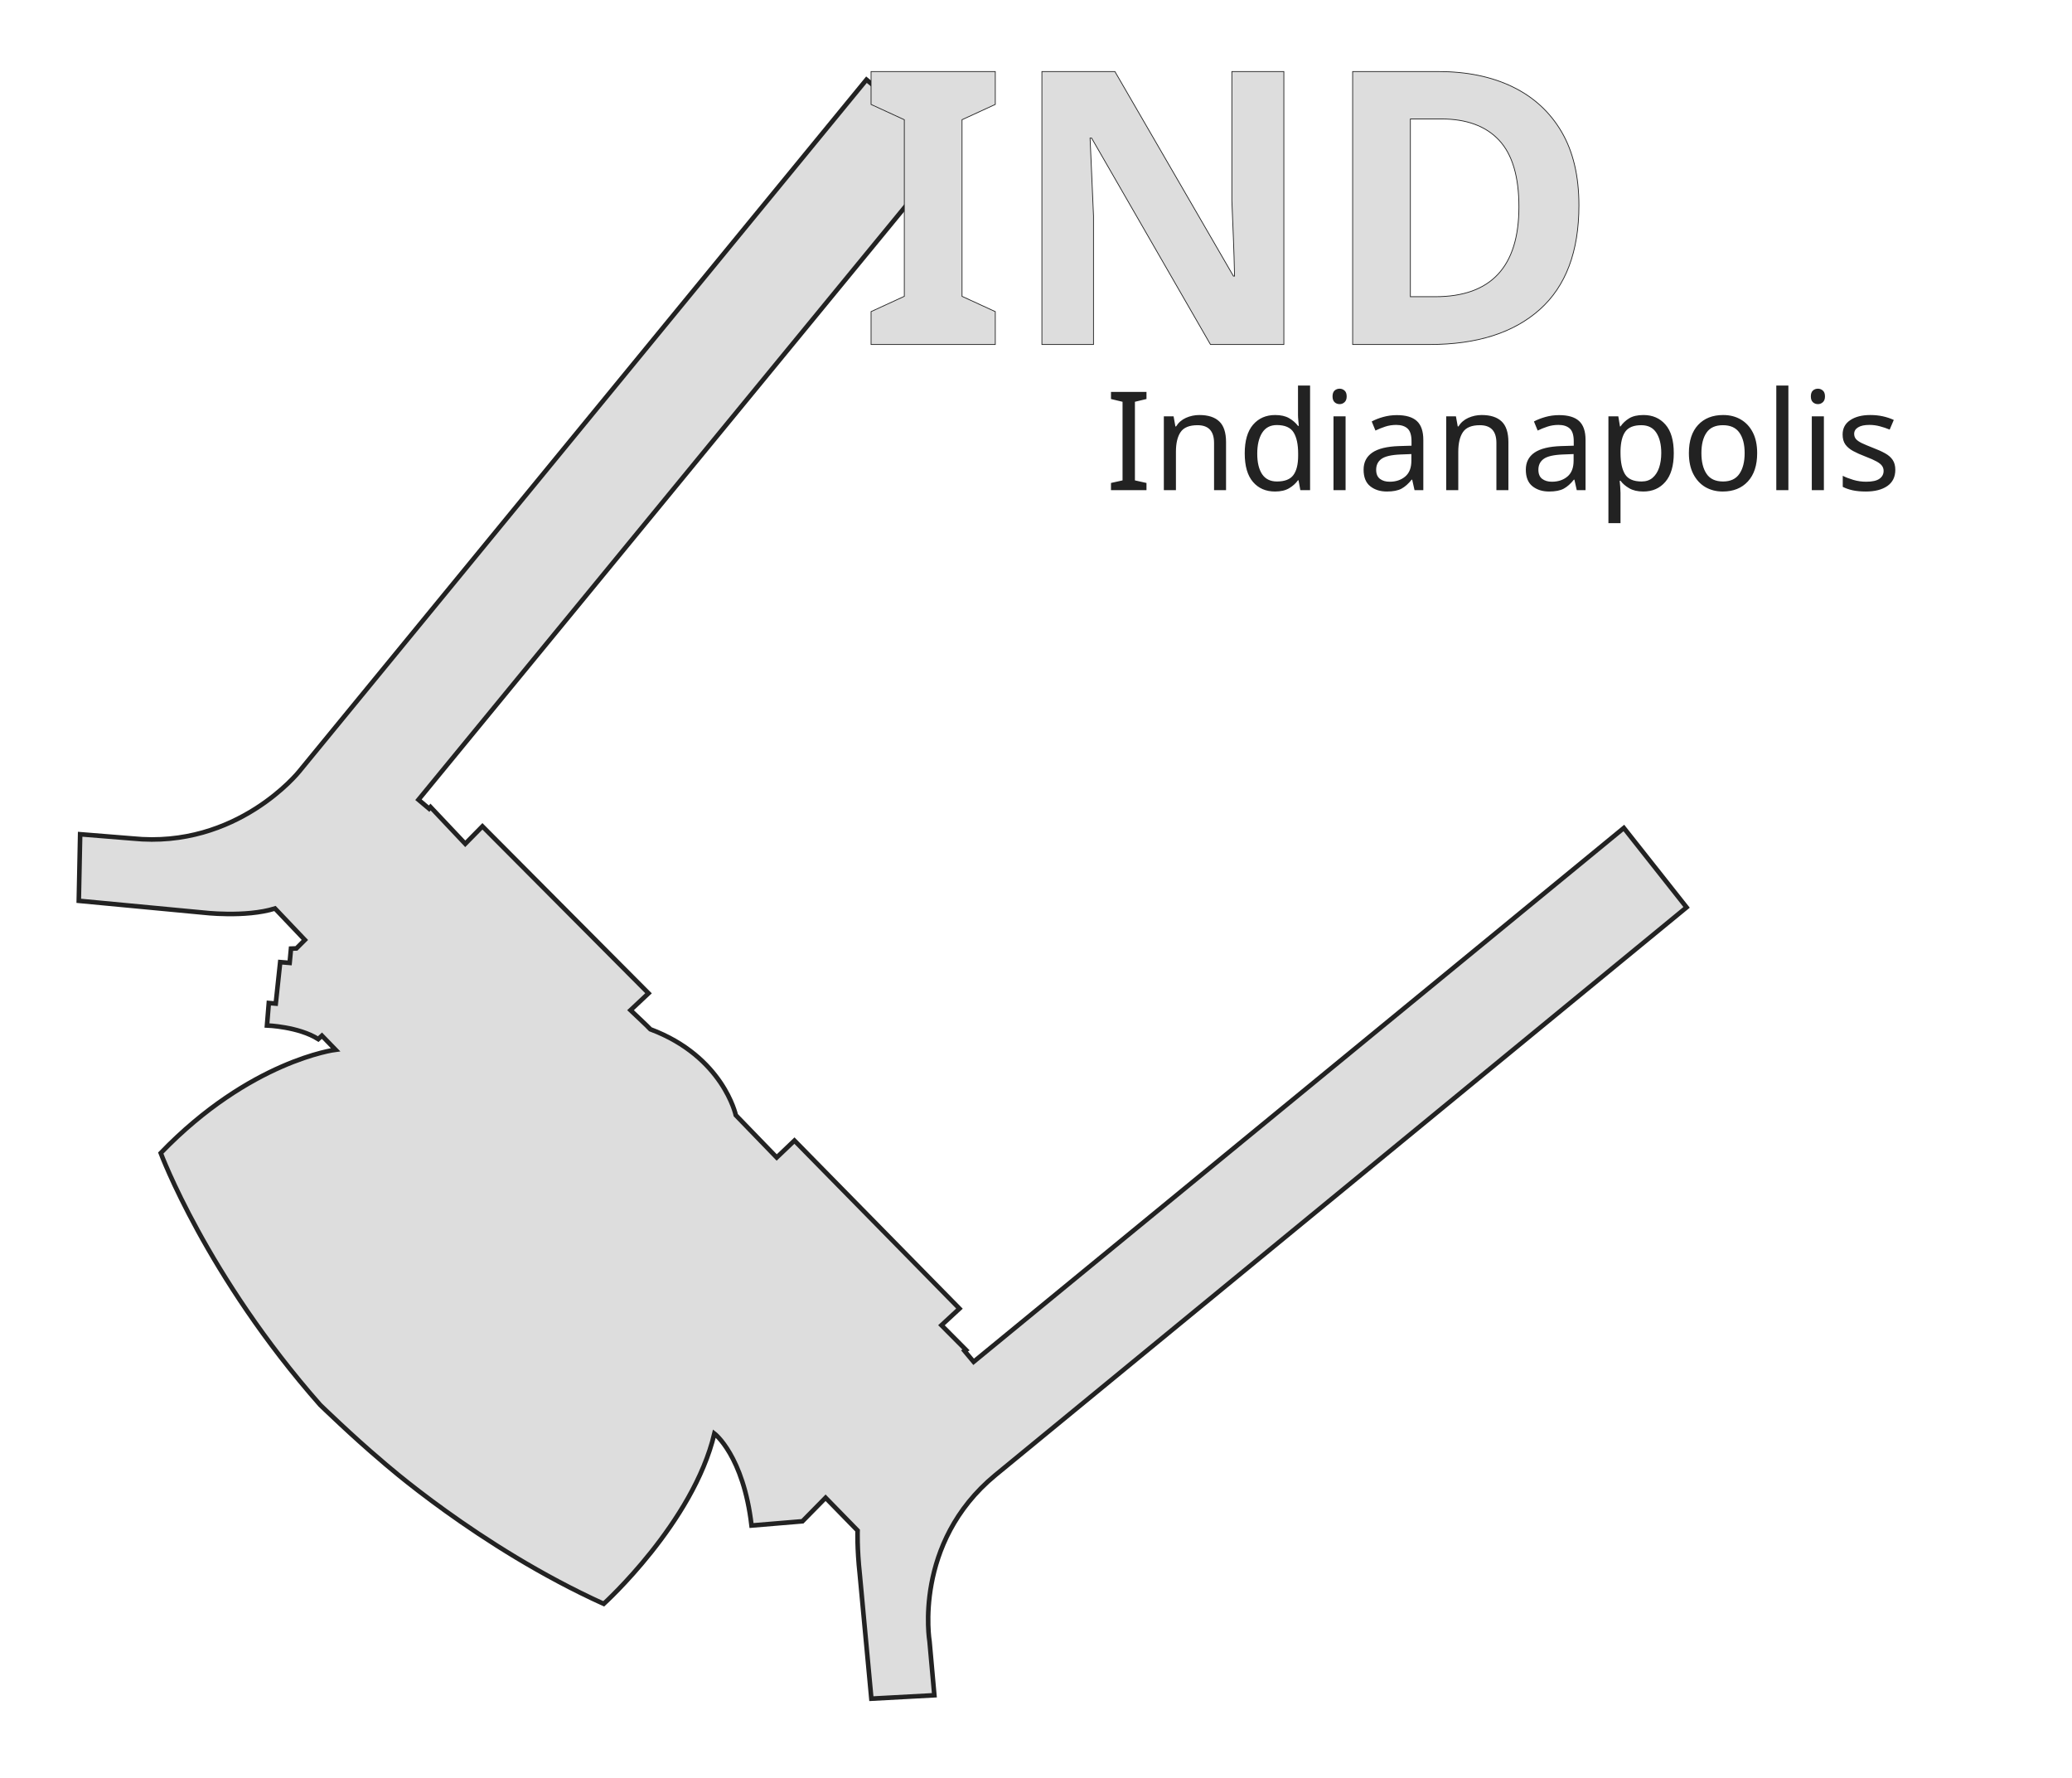
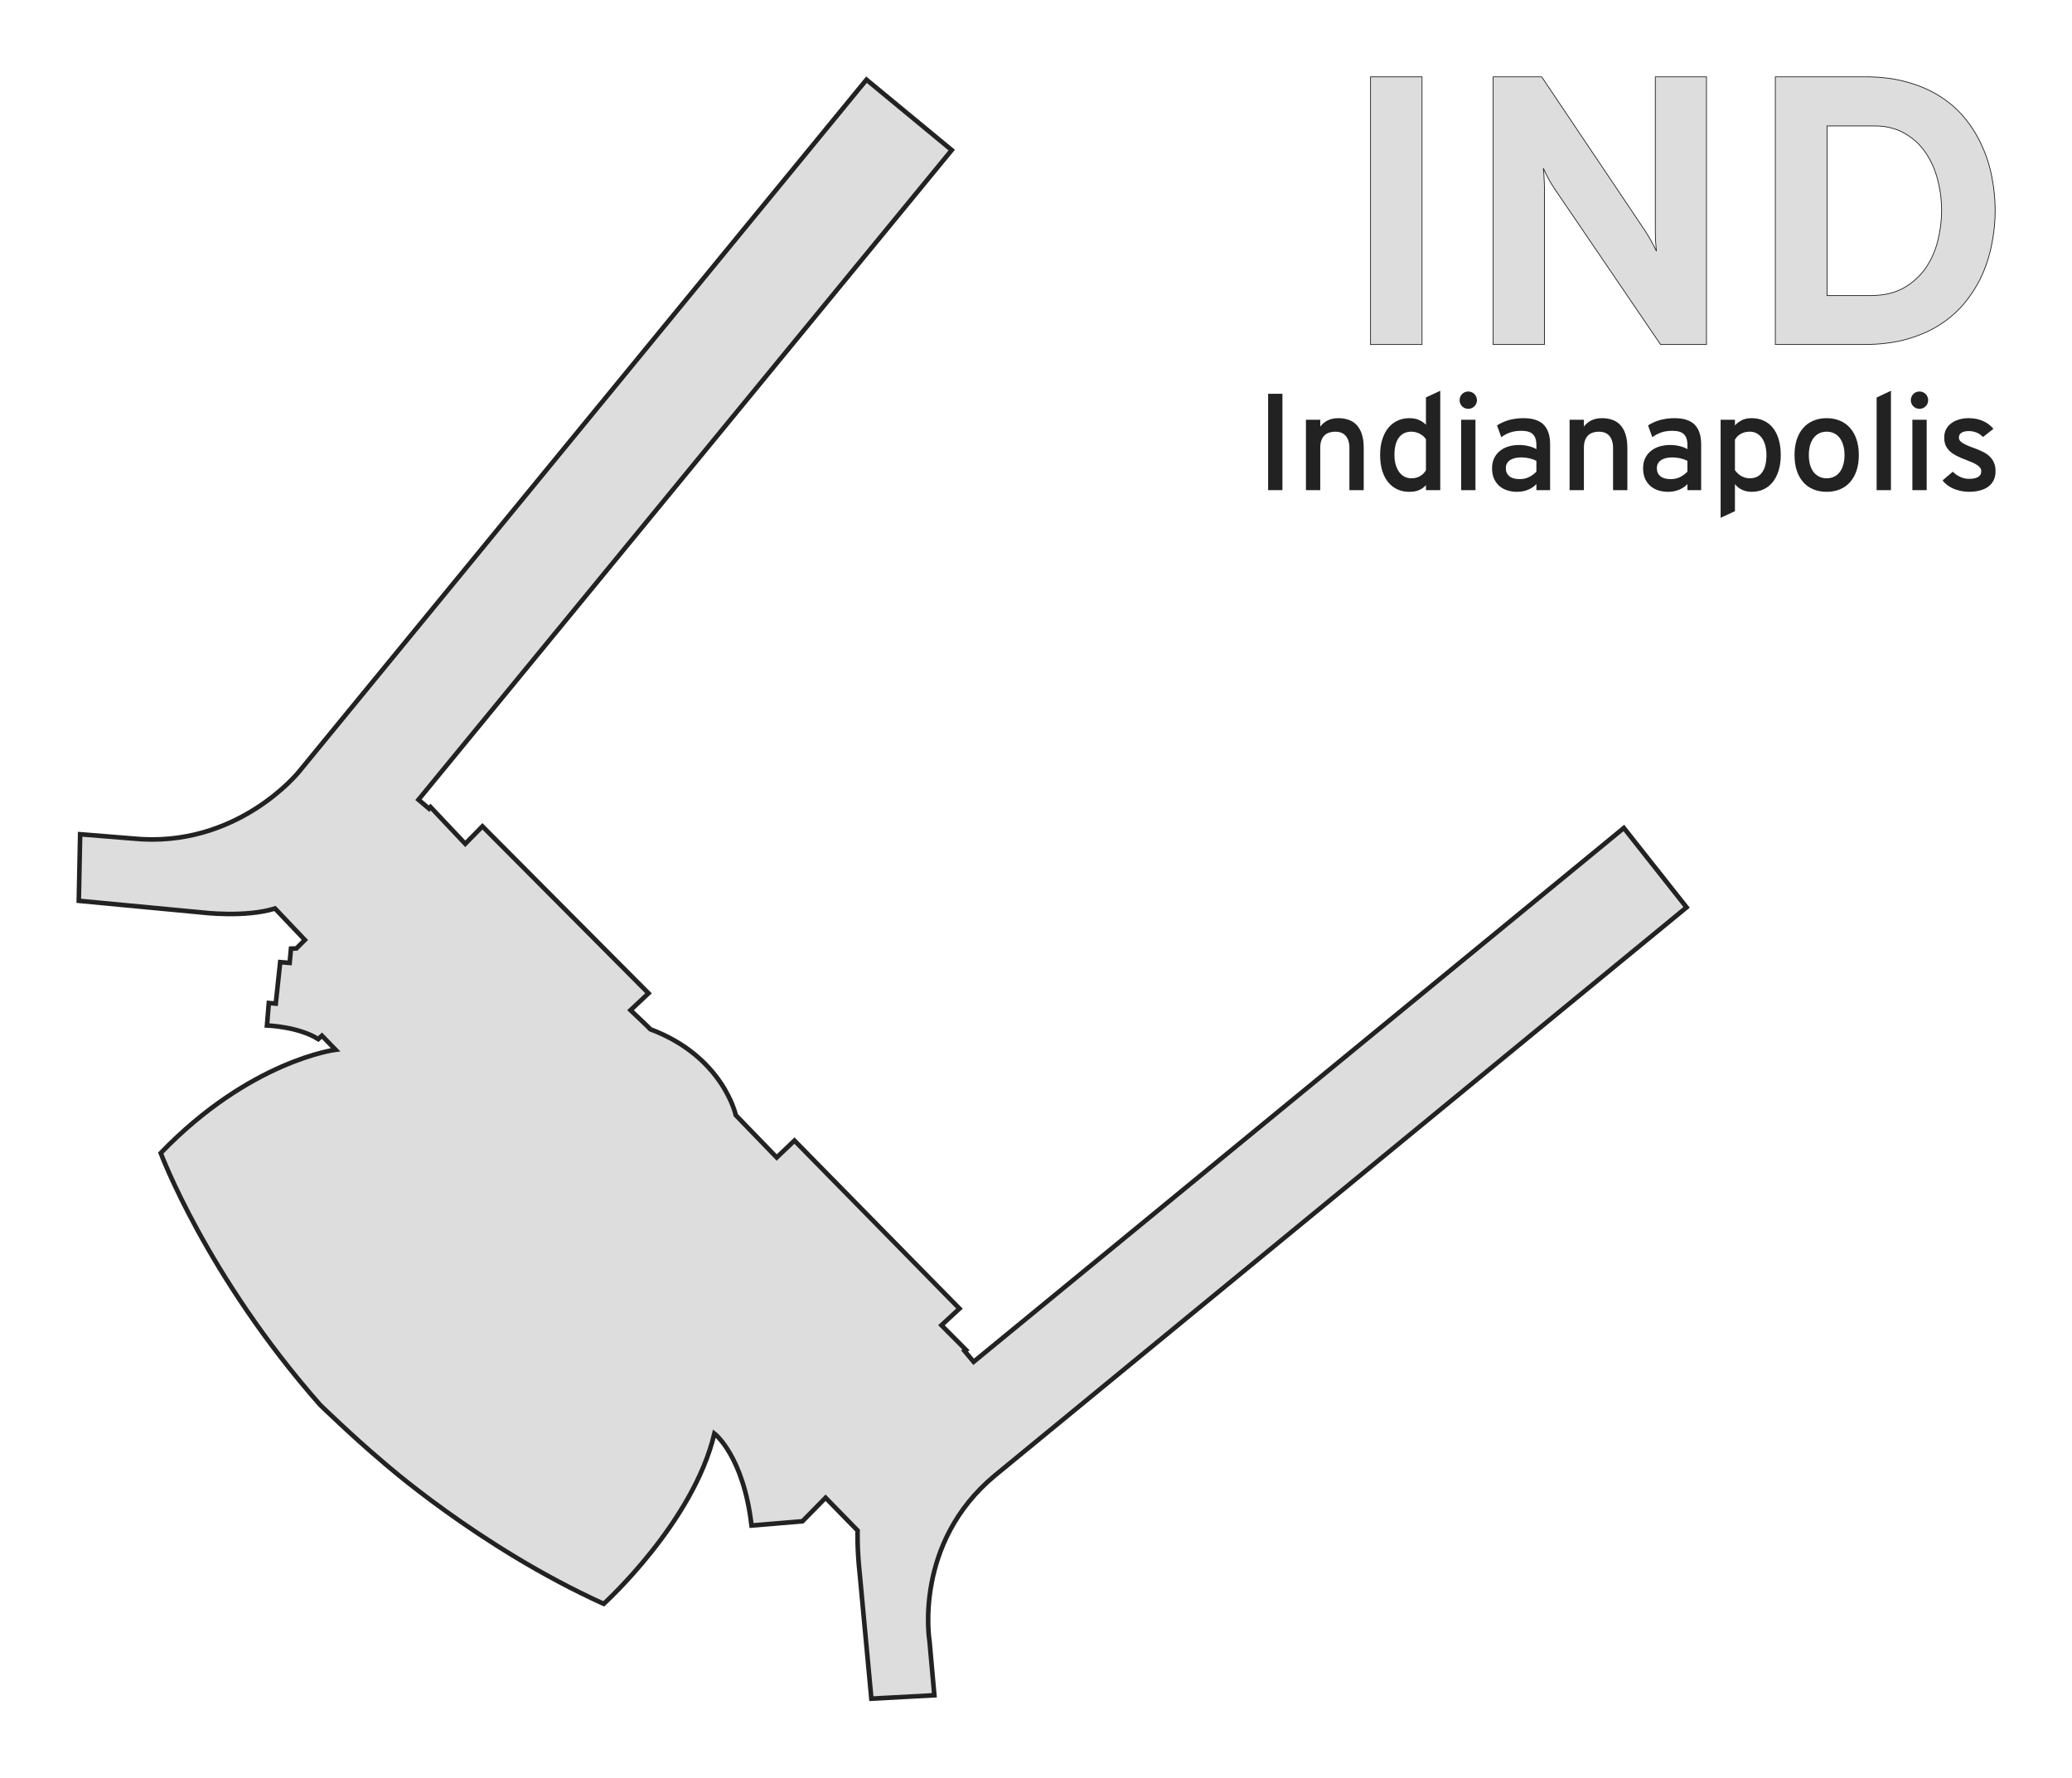
<svg xmlns="http://www.w3.org/2000/svg" width="677.622" height="581.248" viewBox="0 0 677.622 581.248" id="svg2" version="1.1">
  <defs id="defs4" />
  <g id="layer2" transform="translate(-1121.578,-1141.379)">
    <path style="fill:#dddddd;fill-opacity:1;fill-rule:evenodd;stroke:#222222;stroke-width:1.5;stroke-linecap:butt;stroke-linejoin:miter;stroke-miterlimit:4;stroke-dasharray:none;stroke-opacity:1" d="m 1258.435,1402.882 174.392,-212.424 -27.878,-23.021 -185.536,226.224 c 0,0 -20.239,25.388 -54.513,21.898 l -17.111,-1.383 -0.446,21.764 40.495,3.835 c 0,0 13.959,1.706 23.672,-1.321 l 9.776,10.281 -2.775,2.775 -1.766,0.063 -0.442,4.667 -3.091,-0.252 -1.451,13.56 -2.271,-0.189 -0.603,7.343 c 0,0 10.302,0.357 16.769,4.46 l 1.204,-1.115 4.46,4.594 c 0,0 -27.941,3.479 -57.175,33.783 0,0 14.94,40.161 52.135,82.351 0,0 10.704,10.391 20.025,18.241 0,0 31.712,28.236 72.709,46.811 0,0 29.284,-26.474 36.2,-55.686 0,0 9.495,7.247 12.144,30.079 l 16.651,-1.388 7.569,-7.695 10.47,10.722 c 0,0 -0.228,5.654 0.708,14.306 l 3.791,40.673 20.604,-1.115 -1.578,-17.599 c 0,0 -5.494,-32.07 21.507,-54.367 l 226.074,-185.677 -20.515,-25.956 -212.644,174.558 -2.988,-3.568 0.491,-0.312 -8.028,-8.072 5.887,-5.441 -53.964,-54.945 -5.798,5.53 -13.38,-13.825 c 0,0 -4.103,-19.177 -27.919,-28.097 -0.357,-0.446 -6.511,-6.244 -6.511,-6.244 l 5.887,-5.53 -54.321,-54.588 -5.619,5.708 -11.35,-12.019 -0.468,0.535 z" id="path4148" />
  </g>
  <g id="layer3" transform="translate(1.2660546e-5,-2.390918e-5)">
    <g id="g4161" transform="translate(144.4318,-56.38393)">
-       <text id="text4151" y="169.033" x="404.061" style="font-style:normal;font-variant:normal;font-weight:bold;font-stretch:normal;font-size:125px;line-height:110%;font-family:Overpass;-inkscape-font-specification:'Overpass, Bold';text-align:center;letter-spacing:0px;word-spacing:0px;writing-mode:lr-tb;text-anchor:middle;fill:#dddddd;fill-opacity:1;stroke:#222222;stroke-width:0.25;stroke-linecap:butt;stroke-linejoin:miter;stroke-miterlimit:4;stroke-dasharray:none;stroke-opacity:1" xml:space="preserve">
-         <tspan y="169.033" x="404.061" id="tspan4153">IND</tspan>
-         <tspan id="tspan4155" y="306.533" x="404.061" />
-       </text>
-       <text id="text4157" y="216.656" x="388.219" style="font-style:normal;font-variant:normal;font-weight:normal;font-stretch:normal;font-size:45px;line-height:110%;font-family:Overpass;-inkscape-font-specification:'Overpass, Normal';text-align:center;letter-spacing:0px;word-spacing:0px;writing-mode:lr-tb;text-anchor:middle;fill:#222222;fill-opacity:1;stroke:none;stroke-width:1px;stroke-linecap:butt;stroke-linejoin:miter;stroke-opacity:1" xml:space="preserve">
-         <tspan y="216.656" x="388.219" id="tspan4159">Indianapolis</tspan>
-       </text>
+       <g style="font-style:normal;font-variant:normal;font-weight:bold;font-stretch:normal;font-size:125px;line-height:110%;font-family:Overpass;-inkscape-font-specification:'Overpass, Bold';text-align:center;letter-spacing:0px;word-spacing:0px;writing-mode:lr-tb;text-anchor:middle;fill:#dddddd;fill-opacity:1;stroke:#222222;stroke-width:0.25;stroke-linecap:butt;stroke-linejoin:miter;stroke-miterlimit:4;stroke-dasharray:none;stroke-opacity:1" id="text4151">
+         <path d="m 303.78,169.033 0,-87.524 16.846,0 0,87.524 -16.846,0 z" style="" id="path4142" />
+         <path d="m 398.629,169.033 -34.729,-51.025 q -0.854,-1.282 -1.892,-3.113 -0.977,-1.892 -1.709,-3.479 0.183,1.404 0.244,3.296 0.122,1.892 0.122,3.296 l 0,51.025 -16.785,0 0,-87.524 15.869,0 33.875,50.415 q 0.793,1.221 1.831,3.052 1.038,1.831 1.831,3.54 -0.183,-1.77 -0.305,-3.54 -0.061,-1.831 -0.061,-3.052 l 0,-50.415 16.724,0 0,87.524 -15.015,0 z" style="" id="path4144" />
+         <path d="m 436.166,81.509 29.541,0 q 7.629,0 13.733,1.77 6.104,1.709 10.803,4.761 4.761,3.052 8.118,7.263 3.357,4.15 5.493,9.033 2.197,4.822 3.174,10.193 1.038,5.371 1.038,10.742 0,5.005 -0.977,10.254 -0.916,5.188 -2.991,10.071 -2.075,4.822 -5.432,9.094 -3.296,4.272 -8.118,7.507 -4.761,3.174 -11.047,5.005 -6.287,1.831 -14.343,1.831 l -28.992,0 0,-87.524 z m 31.006,71.533 q 6.531,0 10.986,-2.502 4.456,-2.563 7.202,-6.531 2.747,-4.028 3.967,-8.972 1.221,-4.944 1.221,-9.766 0,-5.127 -1.282,-10.071 -1.282,-5.005 -3.967,-8.911 -2.625,-3.906 -6.836,-6.287 -4.15,-2.441 -9.888,-2.441 l -15.503,0 0,55.481 14.099,0 z" style="" id="path4146" />
+       </g>
+       <g style="font-style:normal;font-variant:normal;font-weight:normal;font-stretch:normal;font-size:45px;line-height:110%;font-family:Overpass;-inkscape-font-specification:'Overpass, Normal';text-align:center;letter-spacing:0px;word-spacing:0px;writing-mode:lr-tb;text-anchor:middle;fill:#222222;fill-opacity:1;stroke:none;stroke-width:1px;stroke-linecap:butt;stroke-linejoin:miter;stroke-opacity:1" id="text4157">
+         <path d="m 270.292,216.656 0,-31.509 4.68,0 0,31.509 -4.68,0 z" style="" id="path4149" />
+         <path d="m 296.879,216.656 0,-13.733 q 0,-1.45 -0.352,-2.461 -0.352,-1.033 -0.967,-1.67 -0.615,-0.659 -1.45,-0.945 -0.835,-0.308 -1.824,-0.308 -1.055,0 -1.956,0.286 -0.901,0.264 -1.56,0.879 -0.659,0.615 -1.055,1.648 -0.374,1.011 -0.374,2.483 l 0,13.821 -4.68,0 0,-23.005 4.68,0 0,2.219 q 1.121,-1.428 2.571,-2.087 1.45,-0.659 3.362,-0.659 1.802,0 3.318,0.527 1.516,0.505 2.615,1.67 1.121,1.165 1.736,3.032 0.615,1.868 0.615,4.57 l 0,13.733 -4.68,0 z" style="" id="path4151" />
+         <path d="m 316.479,217.205 q -2.175,0 -3.955,-0.813 -1.758,-0.835 -3.01,-2.373 -1.252,-1.56 -1.934,-3.801 -0.659,-2.241 -0.659,-5.076 0,-2.834 0.703,-5.054 0.703,-2.241 1.956,-3.779 1.274,-1.56 3.032,-2.373 1.758,-0.813 3.867,-0.813 1.89,0 3.208,0.615 1.34,0.615 2.219,1.538 l 0,-8.943 4.68,-2.175 0,32.498 -4.68,0 0,-1.626 q -0.923,1.033 -2.219,1.604 -1.274,0.571 -3.208,0.571 z m 0.659,-4.417 q 1.582,0 2.791,-0.681 1.208,-0.681 1.978,-1.934 l 0,-10.129 q -0.264,-0.439 -0.703,-0.879 -0.439,-0.439 -1.055,-0.791 -0.593,-0.374 -1.362,-0.593 -0.747,-0.242 -1.648,-0.242 -2.637,0 -4.087,1.956 -1.45,1.934 -1.45,5.647 0,1.67 0.374,3.076 0.396,1.384 1.099,2.417 0.725,1.011 1.736,1.582 1.033,0.571 2.329,0.571 z" style="" id="path4153" />
+         <path d="m 333.419,216.656 0,-23.005 4.68,0 0,23.005 -4.68,0 z m 2.329,-26.587 q -0.593,0 -1.121,-0.22 -0.505,-0.22 -0.901,-0.593 -0.374,-0.396 -0.593,-0.901 -0.22,-0.527 -0.22,-1.121 0,-0.593 0.22,-1.099 0.22,-0.527 0.593,-0.901 0.396,-0.396 0.901,-0.615 0.527,-0.22 1.121,-0.22 0.593,0 1.099,0.22 0.527,0.22 0.901,0.615 0.396,0.374 0.615,0.901 0.22,0.505 0.22,1.099 0,0.593 -0.22,1.121 -0.22,0.505 -0.615,0.901 -0.374,0.374 -0.901,0.593 -0.505,0.22 -1.099,0.22 z" style="" id="path4155" />
+         <path d="m 362.511,216.656 -4.482,0 0,-1.978 q -0.439,0.461 -1.055,0.923 -0.615,0.439 -1.406,0.813 -0.769,0.352 -1.736,0.571 -0.967,0.22 -2.109,0.22 -1.758,0 -3.252,-0.483 -1.494,-0.483 -2.593,-1.45 -1.099,-0.989 -1.736,-2.417 -0.615,-1.45 -0.615,-3.362 0,-1.978 0.747,-3.406 0.747,-1.45 1.978,-2.373 1.23,-0.945 2.812,-1.384 1.604,-0.439 3.296,-0.439 1.582,0 3.032,0.352 1.472,0.33 2.637,1.011 l 0,-1.274 q 0,-1.296 -0.308,-2.197 -0.286,-0.901 -0.901,-1.45 -0.593,-0.571 -1.516,-0.813 -0.923,-0.264 -2.197,-0.264 -2.153,0 -3.735,0.571 -1.56,0.571 -2.834,1.516 l -1.384,-3.845 q 0.703,-0.483 1.604,-0.901 0.901,-0.439 1.978,-0.769 1.077,-0.33 2.329,-0.505 1.252,-0.198 2.681,-0.198 0.967,0 2,0.11 1.033,0.11 2,0.439 0.989,0.308 1.846,0.901 0.879,0.593 1.516,1.56 0.659,0.945 1.033,2.329 0.374,1.384 0.374,3.296 l 0,14.897 z m -9.932,-3.604 q 1.78,0 3.142,-0.725 1.384,-0.725 2.307,-1.736 l 0,-3.516 q -0.967,-0.505 -2.263,-0.813 -1.296,-0.308 -2.659,-0.308 -1.055,0 -1.978,0.198 -0.923,0.198 -1.626,0.637 -0.681,0.417 -1.077,1.099 -0.396,0.659 -0.396,1.604 0,1.648 1.143,2.615 1.165,0.945 3.406,0.945 z" style="" id="path4157" />
+         <path d="m 383.1,216.656 0,-13.733 q 0,-1.45 -0.352,-2.461 -0.352,-1.033 -0.967,-1.67 -0.615,-0.659 -1.45,-0.945 -0.835,-0.308 -1.824,-0.308 -1.055,0 -1.956,0.286 -0.901,0.264 -1.56,0.879 -0.659,0.615 -1.055,1.648 -0.374,1.011 -0.374,2.483 l 0,13.821 -4.68,0 0,-23.005 4.68,0 0,2.219 q 1.121,-1.428 2.571,-2.087 1.45,-0.659 3.362,-0.659 1.802,0 3.318,0.527 1.516,0.505 2.615,1.67 1.121,1.165 1.736,3.032 0.615,1.868 0.615,4.57 l 0,13.733 -4.68,0 z" style="" id="path4159" />
+         <path d="m 411.906,216.656 -4.482,0 0,-1.978 q -0.439,0.461 -1.055,0.923 -0.615,0.439 -1.406,0.813 -0.769,0.352 -1.736,0.571 -0.967,0.22 -2.109,0.22 -1.758,0 -3.252,-0.483 -1.494,-0.483 -2.593,-1.45 -1.099,-0.989 -1.736,-2.417 -0.615,-1.45 -0.615,-3.362 0,-1.978 0.747,-3.406 0.747,-1.45 1.978,-2.373 1.23,-0.945 2.812,-1.384 1.604,-0.439 3.296,-0.439 1.582,0 3.032,0.352 1.472,0.33 2.637,1.011 l 0,-1.274 q 0,-1.296 -0.308,-2.197 -0.286,-0.901 -0.901,-1.45 -0.593,-0.571 -1.516,-0.813 -0.923,-0.264 -2.197,-0.264 -2.153,0 -3.735,0.571 -1.56,0.571 -2.834,1.516 l -1.384,-3.845 q 0.703,-0.483 1.604,-0.901 0.901,-0.439 1.978,-0.769 1.077,-0.33 2.329,-0.505 1.252,-0.198 2.681,-0.198 0.967,0 2,0.11 1.033,0.11 2,0.439 0.989,0.308 1.846,0.901 0.879,0.593 1.516,1.56 0.659,0.945 1.033,2.329 0.374,1.384 0.374,3.296 l 0,14.897 z m -9.932,-3.604 q 1.78,0 3.142,-0.725 1.384,-0.725 2.307,-1.736 l 0,-3.516 q -0.967,-0.505 -2.263,-0.813 -1.296,-0.308 -2.659,-0.308 -1.055,0 -1.978,0.198 -0.923,0.198 -1.626,0.637 -0.681,0.417 -1.077,1.099 -0.396,0.659 -0.396,1.604 0,1.648 1.143,2.615 1.165,0.945 3.406,0.945 z" style="" id="path4161" />
+         <path d="m 428.473,217.205 q -1.011,0 -1.846,-0.198 -0.813,-0.198 -1.494,-0.549 -0.681,-0.352 -1.23,-0.791 -0.527,-0.461 -0.945,-0.989 l 0,8.855 -4.68,2.175 0,-32.058 4.68,0 0,1.846 q 0.901,-1.011 2.219,-1.692 1.318,-0.681 3.296,-0.681 2.175,0 3.933,0.835 1.758,0.813 2.988,2.373 1.23,1.538 1.89,3.779 0.659,2.241 0.659,5.076 0,2.834 -0.703,5.076 -0.681,2.219 -1.934,3.779 -1.23,1.538 -2.988,2.351 -1.736,0.813 -3.845,0.813 z m -0.659,-4.417 q 2.659,0 4.043,-1.956 1.406,-1.956 1.406,-5.647 0,-1.67 -0.374,-3.076 -0.352,-1.406 -1.055,-2.417 -0.703,-1.011 -1.714,-1.582 -1.011,-0.571 -2.307,-0.571 -1.648,0 -2.878,0.681 -1.208,0.659 -1.978,1.912 l 0,9.998 q 0.396,0.527 0.879,1.011 0.505,0.483 1.099,0.857 0.615,0.352 1.318,0.571 0.725,0.22 1.56,0.22 z" style="" id="path4163" />
+         <path d="m 452.951,217.205 q -2.417,0 -4.373,-0.813 -1.934,-0.813 -3.296,-2.351 -1.362,-1.56 -2.109,-3.779 -0.725,-2.241 -0.725,-5.076 0,-2.834 0.725,-5.076 0.747,-2.241 2.109,-3.779 1.362,-1.56 3.296,-2.373 1.956,-0.835 4.373,-0.835 2.395,0 4.351,0.835 1.956,0.813 3.318,2.373 1.362,1.538 2.109,3.779 0.747,2.241 0.747,5.076 0,2.834 -0.747,5.076 -0.747,2.219 -2.109,3.779 -1.362,1.538 -3.318,2.351 -1.956,0.813 -4.351,0.813 z m 0,-4.417 q 1.34,0 2.417,-0.527 1.099,-0.527 1.846,-1.494 0.769,-0.989 1.165,-2.395 0.417,-1.406 0.417,-3.186 0,-1.78 -0.417,-3.186 -0.396,-1.428 -1.165,-2.417 -0.747,-0.989 -1.846,-1.516 -1.077,-0.527 -2.417,-0.527 -1.34,0 -2.417,0.527 -1.077,0.527 -1.846,1.516 -0.747,0.989 -1.165,2.417 -0.396,1.406 -0.396,3.186 0,1.78 0.396,3.186 0.417,1.406 1.165,2.395 0.769,0.967 1.846,1.494 1.077,0.527 2.417,0.527 z" style="" id="path4165" />
+         <path d="m 469.298,216.656 0,-30.278 4.68,-2.219 0,32.498 -4.68,0 z" style="" id="path4167" />
+         <path d="m 480.988,216.656 0,-23.005 4.68,0 0,23.005 -4.68,0 z m 2.329,-26.587 q -0.593,0 -1.121,-0.22 -0.505,-0.22 -0.901,-0.593 -0.374,-0.396 -0.593,-0.901 -0.22,-0.527 -0.22,-1.121 0,-0.593 0.22,-1.099 0.22,-0.527 0.593,-0.901 0.396,-0.396 0.901,-0.615 0.527,-0.22 1.121,-0.22 0.593,0 1.099,0.22 0.527,0.22 0.901,0.615 0.396,0.374 0.615,0.901 0.22,0.505 0.22,1.099 0,0.593 -0.22,1.121 -0.22,0.505 -0.615,0.901 -0.374,0.374 -0.901,0.593 -0.505,0.22 -1.099,0.22 z" style="" id="path4169" />
+         <path d="m 499.555,217.205 q -1.362,0 -2.659,-0.264 -1.296,-0.264 -2.439,-0.747 -1.121,-0.483 -2.043,-1.165 -0.923,-0.703 -1.538,-1.56 l 3.318,-2.834 q 0.352,0.33 0.857,0.747 0.505,0.396 1.165,0.747 0.659,0.352 1.472,0.593 0.813,0.242 1.78,0.242 0.879,0 1.626,-0.132 0.747,-0.132 1.274,-0.417 0.549,-0.286 0.835,-0.747 0.308,-0.483 0.308,-1.187 0,-0.813 -0.571,-1.384 -0.549,-0.593 -1.45,-1.055 -0.901,-0.483 -2.043,-0.901 -1.143,-0.439 -2.307,-0.923 -1.077,-0.461 -2.109,-1.011 -1.033,-0.549 -1.846,-1.318 -0.791,-0.769 -1.296,-1.824 -0.483,-1.077 -0.483,-2.593 0,-1.538 0.615,-2.725 0.637,-1.187 1.714,-1.978 1.099,-0.813 2.549,-1.23 1.472,-0.417 3.142,-0.417 1.472,0 2.703,0.286 1.252,0.286 2.241,0.769 1.011,0.483 1.78,1.121 0.769,0.615 1.34,1.296 l -3.384,2.681 q -0.308,-0.308 -0.747,-0.637 -0.417,-0.352 -0.989,-0.637 -0.571,-0.286 -1.296,-0.461 -0.725,-0.198 -1.648,-0.198 -1.494,0 -2.373,0.549 -0.857,0.549 -0.857,1.582 0,0.659 0.461,1.165 0.461,0.483 1.252,0.901 0.791,0.417 1.802,0.813 1.033,0.374 2.153,0.813 1.187,0.461 2.329,1.033 1.143,0.571 2.021,1.406 0.901,0.835 1.428,2.021 0.549,1.187 0.549,2.856 0,1.648 -0.615,2.922 -0.615,1.252 -1.758,2.109 -1.121,0.835 -2.725,1.252 -1.582,0.439 -3.538,0.439 z" style="" id="path4171" />
+       </g>
    </g>
  </g>
</svg>
